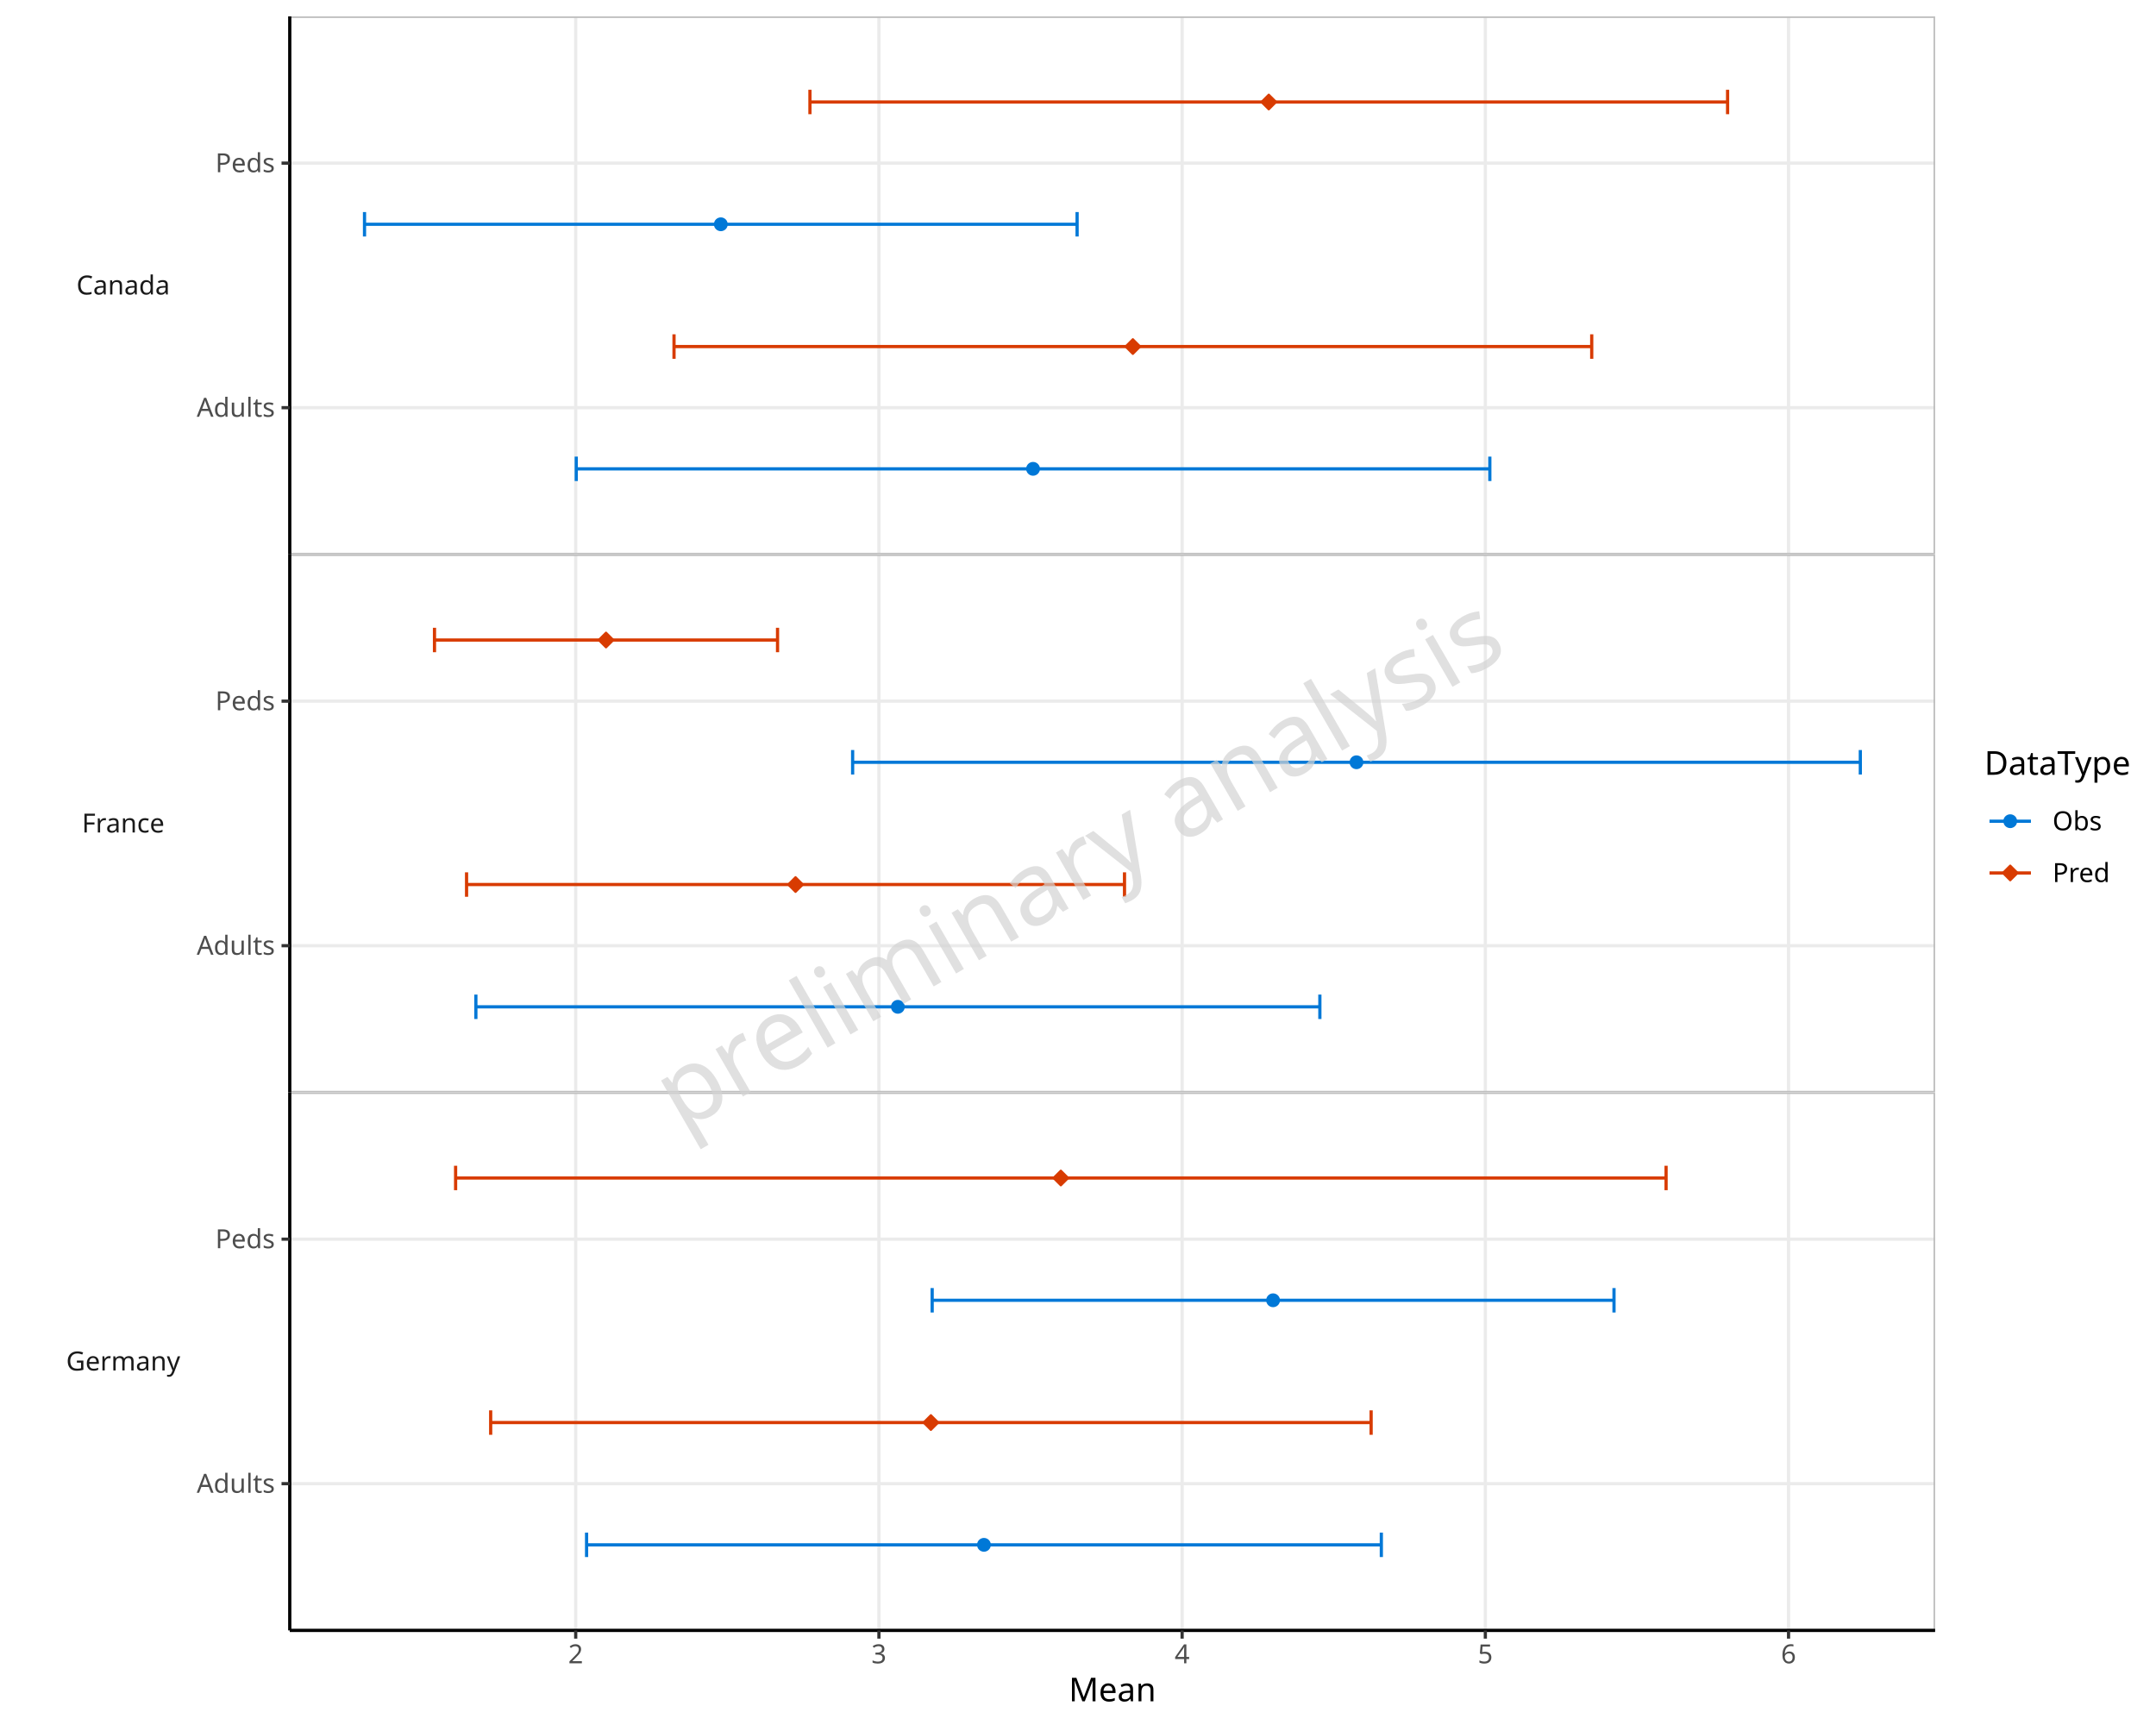
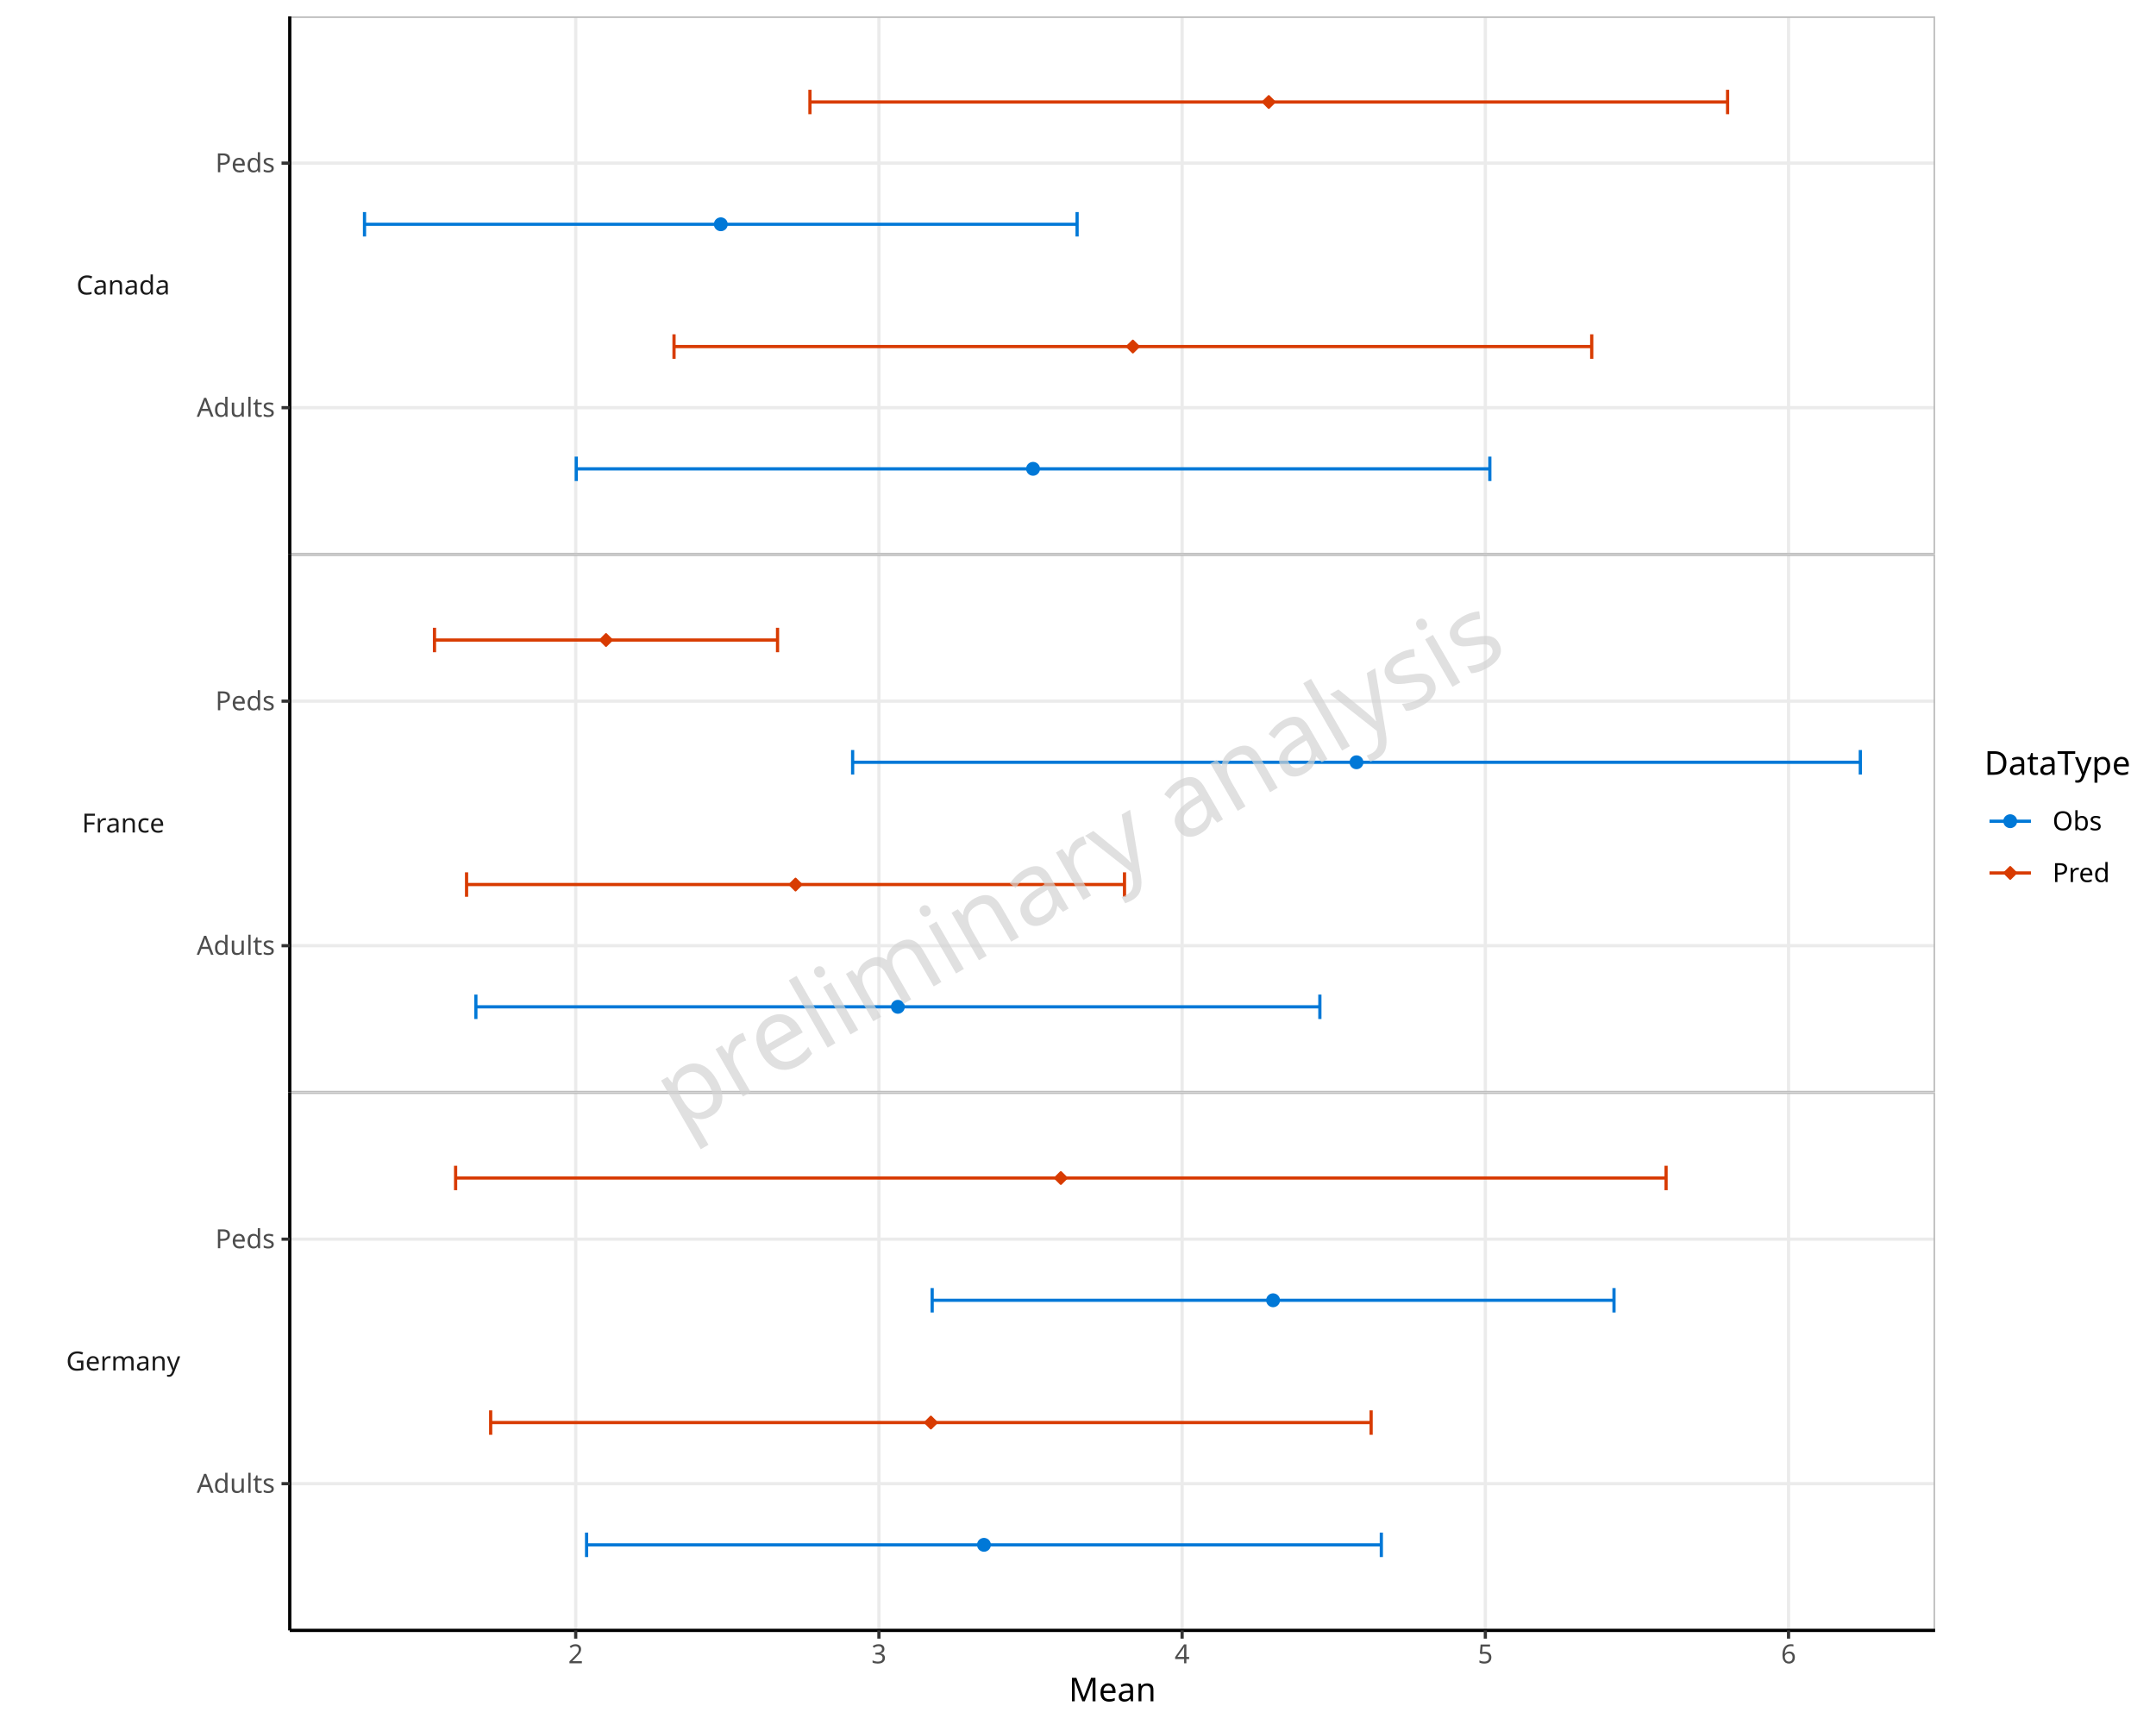
<svg xmlns="http://www.w3.org/2000/svg" class="svglite" data-engine-version="2.0" width="720.00pt" height="576.00pt" viewBox="0 0 720.00 576.00">
  <defs>
    <style type="text/css">
    .svglite line, .svglite polyline, .svglite polygon, .svglite path, .svglite rect, .svglite circle {
      fill: none;
      stroke: #000000;
      stroke-linecap: round;
      stroke-linejoin: round;
      stroke-miterlimit: 10.00;
    }
  </style>
  </defs>
  <rect width="100%" height="100%" style="stroke: none; fill: #FFFFFF;" />
  <defs>
    <clipPath id="cpMC4wMHw3MjAuMDB8MC4wMHw1NzYuMDA=">
      <rect x="0.00" y="0.00" width="720.00" height="576.00" />
    </clipPath>
  </defs>
  <g clip-path="url(#cpMC4wMHw3MjAuMDB8MC4wMHw1NzYuMDA=)">
    <rect x="0" y="0.00" width="720.00" height="576.00" style="stroke-width: 1.07; stroke: #FFFFFF; fill: #FFFFFF;" />
  </g>
  <defs>
    <clipPath id="cpOTYuNzZ8NjQ2LjI0fDUuNDh8MTg1LjEz">
      <rect x="96.76" y="5.48" width="549.48" height="179.65" />
    </clipPath>
  </defs>
  <g clip-path="url(#cpOTYuNzZ8NjQ2LjI0fDUuNDh8MTg1LjEz)">
    <rect x="96.76" y="5.48" width="549.48" height="179.65" style="stroke-width: 1.07; stroke: none; fill: #FFFFFF;" />
    <polyline points="96.76,136.13 646.24,136.13 " style="stroke-width: 1.07; stroke: #EBEBEB; stroke-linecap: butt;" />
    <polyline points="96.76,54.47 646.24,54.47 " style="stroke-width: 1.07; stroke: #EBEBEB; stroke-linecap: butt;" />
    <polyline points="192.26,185.13 192.26,5.48 " style="stroke-width: 1.07; stroke: #EBEBEB; stroke-linecap: butt;" />
    <polyline points="293.52,185.13 293.52,5.48 " style="stroke-width: 1.07; stroke: #EBEBEB; stroke-linecap: butt;" />
    <polyline points="394.77,185.13 394.77,5.48 " style="stroke-width: 1.07; stroke: #EBEBEB; stroke-linecap: butt;" />
    <polyline points="496.03,185.13 496.03,5.48 " style="stroke-width: 1.07; stroke: #EBEBEB; stroke-linecap: butt;" />
    <polyline points="597.29,185.13 597.29,5.48 " style="stroke-width: 1.07; stroke: #EBEBEB; stroke-linecap: butt;" />
-     <circle cx="344.99" cy="156.55" r="1.95" style="stroke-width: 0.71; stroke: #0078D7; fill: #0078D7;" />
-     <circle cx="240.72" cy="74.89" r="1.95" style="stroke-width: 0.71; stroke: #0078D7; fill: #0078D7;" />
-     <polygon points="378.32,118.17 380.77,115.72 378.32,113.27 375.87,115.72 " style="stroke-width: 0.71; stroke: #D83B01; fill: #D83B01;" />
-     <polygon points="423.71,36.51 426.16,34.06 423.71,31.61 421.26,34.06 " style="stroke-width: 0.71; stroke: #D83B01; fill: #D83B01;" />
+     <polygon points="346.95,156.55 346.94,156.35 346.91,156.16 346.86,155.98 346.80,155.80 346.71,155.62 346.62,155.46 346.50,155.30 346.37,155.16 346.23,155.03 346.08,154.92 345.91,154.82 345.74,154.74 345.56,154.67 345.37,154.63 345.18,154.60 344.99,154.59 344.80,154.60 344.61,154.63 344.42,154.67 344.24,154.74 344.07,154.82 343.90,154.92 343.75,155.03 343.61,155.16 343.48,155.30 343.36,155.46 343.26,155.62 343.18,155.80 343.12,155.98 343.07,156.16 343.04,156.35 343.03,156.55 343.04,156.74 343.07,156.93 343.12,157.11 343.18,157.29 343.26,157.47 343.36,157.63 343.48,157.79 343.61,157.93 343.75,158.06 343.90,158.17 344.07,158.27 344.24,158.35 344.42,158.42 344.61,158.46 344.80,158.49 344.99,158.50 345.18,158.49 345.37,158.46 345.56,158.42 345.74,158.35 345.91,158.27 346.08,158.17 346.23,158.06 346.37,157.93 346.50,157.79 346.62,157.63 346.71,157.47 346.80,157.29 346.86,157.11 346.91,156.93 346.94,156.74 " style="stroke-width: 0.71; stroke: #0078D7; fill: #0078D7;" />
+     <polygon points="242.67,74.89 242.66,74.70 242.63,74.51 242.59,74.32 242.52,74.14 242.44,73.97 242.34,73.80 242.23,73.65 242.10,73.51 241.96,73.38 241.80,73.26 241.64,73.16 241.46,73.08 241.28,73.02 241.10,72.97 240.91,72.94 240.72,72.93 240.52,72.94 240.33,72.97 240.15,73.02 239.97,73.08 239.79,73.16 239.63,73.26 239.48,73.38 239.33,73.51 239.20,73.65 239.09,73.80 238.99,73.97 238.91,74.14 238.84,74.32 238.80,74.51 238.77,74.70 238.76,74.89 238.77,75.08 238.80,75.27 238.84,75.46 238.91,75.64 238.99,75.81 239.09,75.97 239.20,76.13 239.33,76.27 239.48,76.40 239.63,76.51 239.79,76.61 239.97,76.70 240.15,76.76 240.33,76.81 240.52,76.83 240.72,76.84 240.91,76.83 241.10,76.81 241.28,76.76 241.46,76.70 241.64,76.61 241.80,76.51 241.96,76.40 242.10,76.27 242.23,76.13 242.34,75.97 242.44,75.81 242.52,75.64 242.59,75.46 242.63,75.27 242.66,75.08 " style="stroke-width: 0.71; stroke: #0078D7; fill: #0078D7;" />
+     <polygon points="380.28,115.72 378.32,113.76 376.36,115.72 378.32,117.67 " style="stroke-width: 0.71; stroke: #D83B01; fill: #D83B01;" />
+     <polygon points="425.66,34.06 423.71,32.10 421.75,34.06 423.71,36.02 " style="stroke-width: 0.71; stroke: #D83B01; fill: #D83B01;" />
    <polyline points="497.53,160.63 497.53,152.46 " style="stroke-width: 1.07; stroke: #0078D7; stroke-linecap: butt;" />
    <polyline points="497.53,156.55 192.44,156.55 " style="stroke-width: 1.07; stroke: #0078D7; stroke-linecap: butt;" />
    <polyline points="192.44,160.63 192.44,152.46 " style="stroke-width: 1.07; stroke: #0078D7; stroke-linecap: butt;" />
    <polyline points="359.70,78.97 359.70,70.81 " style="stroke-width: 1.07; stroke: #0078D7; stroke-linecap: butt;" />
    <polyline points="359.70,74.89 121.73,74.89 " style="stroke-width: 1.07; stroke: #0078D7; stroke-linecap: butt;" />
    <polyline points="121.73,78.97 121.73,70.81 " style="stroke-width: 1.07; stroke: #0078D7; stroke-linecap: butt;" />
    <polyline points="531.56,119.80 531.56,111.63 " style="stroke-width: 1.07; stroke: #D83B01; stroke-linecap: butt;" />
    <polyline points="531.56,115.72 225.09,115.72 " style="stroke-width: 1.07; stroke: #D83B01; stroke-linecap: butt;" />
    <polyline points="225.09,119.80 225.09,111.63 " style="stroke-width: 1.07; stroke: #D83B01; stroke-linecap: butt;" />
    <polyline points="576.93,38.14 576.93,29.98 " style="stroke-width: 1.07; stroke: #D83B01; stroke-linecap: butt;" />
    <polyline points="576.93,34.06 270.48,34.06 " style="stroke-width: 1.07; stroke: #D83B01; stroke-linecap: butt;" />
    <polyline points="270.48,38.14 270.48,29.98 " style="stroke-width: 1.07; stroke: #D83B01; stroke-linecap: butt;" />
    <rect x="96.76" y="5.48" width="549.48" height="179.65" style="stroke-width: 1.07; stroke: #BEBEBE;" />
  </g>
  <g clip-path="url(#cpMC4wMHw3MjAuMDB8MC4wMHw1NzYuMDA=)">
</g>
  <defs>
    <clipPath id="cpOTYuNzZ8NjQ2LjI0fDE4NS4xM3wzNjQuNzc=">
      <rect x="96.76" y="185.13" width="549.48" height="179.65" />
    </clipPath>
  </defs>
  <g clip-path="url(#cpOTYuNzZ8NjQ2LjI0fDE4NS4xM3wzNjQuNzc=)">
    <rect x="96.76" y="185.13" width="549.48" height="179.65" style="stroke-width: 1.07; stroke: none; fill: #FFFFFF;" />
    <polyline points="96.76,315.78 646.24,315.78 " style="stroke-width: 1.07; stroke: #EBEBEB; stroke-linecap: butt;" />
    <polyline points="96.76,234.12 646.24,234.12 " style="stroke-width: 1.07; stroke: #EBEBEB; stroke-linecap: butt;" />
    <polyline points="192.26,364.77 192.26,185.13 " style="stroke-width: 1.07; stroke: #EBEBEB; stroke-linecap: butt;" />
    <polyline points="293.52,364.77 293.52,185.13 " style="stroke-width: 1.07; stroke: #EBEBEB; stroke-linecap: butt;" />
    <polyline points="394.77,364.77 394.77,185.13 " style="stroke-width: 1.07; stroke: #EBEBEB; stroke-linecap: butt;" />
    <polyline points="496.03,364.77 496.03,185.13 " style="stroke-width: 1.07; stroke: #EBEBEB; stroke-linecap: butt;" />
    <polyline points="597.29,364.77 597.29,185.13 " style="stroke-width: 1.07; stroke: #EBEBEB; stroke-linecap: butt;" />
-     <circle cx="299.84" cy="336.19" r="1.95" style="stroke-width: 0.71; stroke: #0078D7; fill: #0078D7;" />
-     <circle cx="453.00" cy="254.53" r="1.95" style="stroke-width: 0.71; stroke: #0078D7; fill: #0078D7;" />
-     <polygon points="265.67,297.81 268.12,295.36 265.67,292.91 263.22,295.36 " style="stroke-width: 0.71; stroke: #D83B01; fill: #D83B01;" />
-     <polygon points="202.38,216.16 204.83,213.71 202.38,211.26 199.93,213.71 " style="stroke-width: 0.71; stroke: #D83B01; fill: #D83B01;" />
+     <polygon points="301.80,336.19 301.79,336.00 301.76,335.81 301.72,335.62 301.65,335.44 301.57,335.27 301.47,335.10 301.36,334.95 301.23,334.81 301.09,334.68 300.93,334.56 300.77,334.47 300.59,334.38 300.41,334.32 300.23,334.27 300.04,334.24 299.84,334.24 299.65,334.24 299.46,334.27 299.28,334.32 299.10,334.38 298.92,334.47 298.76,334.56 298.60,334.68 298.46,334.81 298.33,334.95 298.22,335.10 298.12,335.27 298.04,335.44 297.97,335.62 297.93,335.81 297.90,336.00 297.89,336.19 297.90,336.38 297.93,336.57 297.97,336.76 298.04,336.94 298.12,337.11 298.22,337.28 298.33,337.43 298.46,337.57 298.60,337.70 298.76,337.82 298.92,337.92 299.10,338.00 299.28,338.06 299.46,338.11 299.65,338.14 299.84,338.15 300.04,338.14 300.23,338.11 300.41,338.06 300.59,338.00 300.77,337.92 300.93,337.82 301.09,337.70 301.23,337.57 301.36,337.43 301.47,337.28 301.57,337.11 301.65,336.94 301.72,336.76 301.76,336.57 301.79,336.38 " style="stroke-width: 0.71; stroke: #0078D7; fill: #0078D7;" />
+     <polygon points="454.95,254.53 454.95,254.34 454.92,254.15 454.87,253.97 454.81,253.79 454.72,253.61 454.63,253.45 454.51,253.29 454.38,253.15 454.24,253.02 454.09,252.91 453.92,252.81 453.75,252.73 453.57,252.66 453.38,252.62 453.19,252.59 453.00,252.58 452.81,252.59 452.62,252.62 452.43,252.66 452.25,252.73 452.08,252.81 451.91,252.91 451.76,253.02 451.62,253.15 451.49,253.29 451.37,253.45 451.27,253.61 451.19,253.79 451.13,253.97 451.08,254.15 451.05,254.34 451.04,254.53 451.05,254.73 451.08,254.92 451.13,255.10 451.19,255.28 451.27,255.46 451.37,255.62 451.49,255.77 451.62,255.92 451.76,256.05 451.91,256.16 452.08,256.26 452.25,256.34 452.43,256.41 452.62,256.45 452.81,256.48 453.00,256.49 453.19,256.48 453.38,256.45 453.57,256.41 453.75,256.34 453.92,256.26 454.09,256.16 454.24,256.05 454.38,255.92 454.51,255.77 454.63,255.62 454.72,255.46 454.81,255.28 454.87,255.10 454.92,254.92 454.95,254.73 " style="stroke-width: 0.71; stroke: #0078D7; fill: #0078D7;" />
+     <polygon points="267.63,295.36 265.67,293.41 263.71,295.36 265.67,297.32 " style="stroke-width: 0.71; stroke: #D83B01; fill: #D83B01;" />
+     <polygon points="204.34,213.71 202.38,211.75 200.43,213.71 202.38,215.66 " style="stroke-width: 0.71; stroke: #D83B01; fill: #D83B01;" />
    <polyline points="440.77,340.27 440.77,332.11 " style="stroke-width: 1.07; stroke: #0078D7; stroke-linecap: butt;" />
    <polyline points="440.77,336.19 158.92,336.19 " style="stroke-width: 1.07; stroke: #0078D7; stroke-linecap: butt;" />
    <polyline points="158.92,340.27 158.92,332.11 " style="stroke-width: 1.07; stroke: #0078D7; stroke-linecap: butt;" />
    <polyline points="621.26,258.62 621.26,250.45 " style="stroke-width: 1.07; stroke: #0078D7; stroke-linecap: butt;" />
    <polyline points="621.26,254.53 284.74,254.53 " style="stroke-width: 1.07; stroke: #0078D7; stroke-linecap: butt;" />
    <polyline points="284.74,258.62 284.74,250.45 " style="stroke-width: 1.07; stroke: #0078D7; stroke-linecap: butt;" />
    <polyline points="375.53,299.45 375.53,291.28 " style="stroke-width: 1.07; stroke: #D83B01; stroke-linecap: butt;" />
    <polyline points="375.53,295.36 155.81,295.36 " style="stroke-width: 1.07; stroke: #D83B01; stroke-linecap: butt;" />
    <polyline points="155.81,299.45 155.81,291.28 " style="stroke-width: 1.07; stroke: #D83B01; stroke-linecap: butt;" />
    <polyline points="259.66,217.79 259.66,209.62 " style="stroke-width: 1.07; stroke: #D83B01; stroke-linecap: butt;" />
    <polyline points="259.66,213.71 145.10,213.71 " style="stroke-width: 1.07; stroke: #D83B01; stroke-linecap: butt;" />
    <polyline points="145.10,217.79 145.10,209.62 " style="stroke-width: 1.07; stroke: #D83B01; stroke-linecap: butt;" />
    <rect x="96.76" y="185.13" width="549.48" height="179.65" style="stroke-width: 1.07; stroke: #BEBEBE;" />
  </g>
  <g clip-path="url(#cpMC4wMHw3MjAuMDB8MC4wMHw1NzYuMDA=)">
</g>
  <defs>
    <clipPath id="cpOTYuNzZ8NjQ2LjI0fDM2NC43N3w1NDQuNDI=">
      <rect x="96.76" y="364.77" width="549.48" height="179.65" />
    </clipPath>
  </defs>
  <g clip-path="url(#cpOTYuNzZ8NjQ2LjI0fDM2NC43N3w1NDQuNDI=)">
    <rect x="96.76" y="364.77" width="549.48" height="179.65" style="stroke-width: 1.07; stroke: none; fill: #FFFFFF;" />
    <polyline points="96.76,495.42 646.24,495.42 " style="stroke-width: 1.07; stroke: #EBEBEB; stroke-linecap: butt;" />
    <polyline points="96.76,413.77 646.24,413.77 " style="stroke-width: 1.07; stroke: #EBEBEB; stroke-linecap: butt;" />
    <polyline points="192.26,544.42 192.26,364.77 " style="stroke-width: 1.07; stroke: #EBEBEB; stroke-linecap: butt;" />
    <polyline points="293.52,544.42 293.52,364.77 " style="stroke-width: 1.07; stroke: #EBEBEB; stroke-linecap: butt;" />
    <polyline points="394.77,544.42 394.77,364.77 " style="stroke-width: 1.07; stroke: #EBEBEB; stroke-linecap: butt;" />
    <polyline points="496.03,544.42 496.03,364.77 " style="stroke-width: 1.07; stroke: #EBEBEB; stroke-linecap: butt;" />
    <polyline points="597.29,544.42 597.29,364.77 " style="stroke-width: 1.07; stroke: #EBEBEB; stroke-linecap: butt;" />
-     <circle cx="328.59" cy="515.84" r="1.95" style="stroke-width: 0.71; stroke: #0078D7; fill: #0078D7;" />
-     <circle cx="425.15" cy="434.18" r="1.95" style="stroke-width: 0.71; stroke: #0078D7; fill: #0078D7;" />
-     <polygon points="310.87,477.46 313.32,475.01 310.87,472.56 308.42,475.01 " style="stroke-width: 0.71; stroke: #D83B01; fill: #D83B01;" />
-     <polygon points="354.27,395.80 356.72,393.35 354.27,390.90 351.82,393.35 " style="stroke-width: 0.71; stroke: #D83B01; fill: #D83B01;" />
+     <polygon points="330.55,515.84 330.54,515.65 330.51,515.46 330.47,515.27 330.40,515.09 330.32,514.92 330.22,514.75 330.11,514.60 329.98,514.45 329.84,514.33 329.68,514.21 329.52,514.11 329.34,514.03 329.16,513.97 328.98,513.92 328.79,513.89 328.59,513.88 328.40,513.89 328.21,513.92 328.03,513.97 327.85,514.03 327.67,514.11 327.51,514.21 327.35,514.33 327.21,514.45 327.08,514.60 326.97,514.75 326.87,514.92 326.79,515.09 326.72,515.27 326.68,515.46 326.65,515.65 326.64,515.84 326.65,516.03 326.68,516.22 326.72,516.40 326.79,516.59 326.87,516.76 326.97,516.92 327.08,517.08 327.21,517.22 327.35,517.35 327.51,517.46 327.67,517.56 327.85,517.64 328.03,517.71 328.21,517.76 328.40,517.78 328.59,517.79 328.79,517.78 328.98,517.76 329.16,517.71 329.34,517.64 329.52,517.56 329.68,517.46 329.84,517.35 329.98,517.22 330.11,517.08 330.22,516.92 330.32,516.76 330.40,516.59 330.47,516.40 330.51,516.22 330.54,516.03 " style="stroke-width: 0.71; stroke: #0078D7; fill: #0078D7;" />
+     <polygon points="427.11,434.18 427.10,433.99 427.07,433.80 427.02,433.61 426.96,433.43 426.88,433.26 426.78,433.09 426.66,432.94 426.54,432.80 426.39,432.67 426.24,432.55 426.07,432.45 425.90,432.37 425.72,432.31 425.53,432.26 425.34,432.23 425.15,432.22 424.96,432.23 424.77,432.26 424.58,432.31 424.40,432.37 424.23,432.45 424.07,432.55 423.91,432.67 423.77,432.80 423.64,432.94 423.53,433.09 423.43,433.26 423.35,433.43 423.28,433.61 423.23,433.80 423.21,433.99 423.20,434.18 423.21,434.37 423.23,434.56 423.28,434.75 423.35,434.93 423.43,435.10 423.53,435.27 423.64,435.42 423.77,435.56 423.91,435.69 424.07,435.81 424.23,435.90 424.40,435.99 424.58,436.05 424.77,436.10 424.96,436.13 425.15,436.14 425.34,436.13 425.53,436.10 425.72,436.05 425.90,435.99 426.07,435.90 426.24,435.81 426.39,435.69 426.54,435.56 426.66,435.42 426.78,435.27 426.88,435.10 426.96,434.93 427.02,434.75 427.07,434.56 427.10,434.37 " style="stroke-width: 0.71; stroke: #0078D7; fill: #0078D7;" />
+     <polygon points="312.83,475.01 310.87,473.05 308.92,475.01 310.87,476.96 " style="stroke-width: 0.71; stroke: #D83B01; fill: #D83B01;" />
+     <polygon points="356.23,393.35 354.27,391.40 352.32,393.35 354.27,395.31 " style="stroke-width: 0.71; stroke: #D83B01; fill: #D83B01;" />
    <polyline points="461.30,519.92 461.30,511.75 " style="stroke-width: 1.07; stroke: #0078D7; stroke-linecap: butt;" />
    <polyline points="461.30,515.84 195.89,515.84 " style="stroke-width: 1.07; stroke: #0078D7; stroke-linecap: butt;" />
    <polyline points="195.89,519.92 195.89,511.75 " style="stroke-width: 1.07; stroke: #0078D7; stroke-linecap: butt;" />
    <polyline points="539.00,438.26 539.00,430.10 " style="stroke-width: 1.07; stroke: #0078D7; stroke-linecap: butt;" />
    <polyline points="539.00,434.18 311.30,434.18 " style="stroke-width: 1.07; stroke: #0078D7; stroke-linecap: butt;" />
    <polyline points="311.30,438.26 311.30,430.10 " style="stroke-width: 1.07; stroke: #0078D7; stroke-linecap: butt;" />
    <polyline points="457.89,479.09 457.89,470.93 " style="stroke-width: 1.07; stroke: #D83B01; stroke-linecap: butt;" />
    <polyline points="457.89,475.01 163.86,475.01 " style="stroke-width: 1.07; stroke: #D83B01; stroke-linecap: butt;" />
    <polyline points="163.86,479.09 163.86,470.93 " style="stroke-width: 1.07; stroke: #D83B01; stroke-linecap: butt;" />
    <polyline points="556.39,397.43 556.39,389.27 " style="stroke-width: 1.07; stroke: #D83B01; stroke-linecap: butt;" />
    <polyline points="556.39,393.35 152.15,393.35 " style="stroke-width: 1.07; stroke: #D83B01; stroke-linecap: butt;" />
    <polyline points="152.15,397.43 152.15,389.27 " style="stroke-width: 1.07; stroke: #D83B01; stroke-linecap: butt;" />
    <rect x="96.76" y="364.77" width="549.48" height="179.65" style="stroke-width: 1.07; stroke: #BEBEBE;" />
  </g>
  <g clip-path="url(#cpMC4wMHw3MjAuMDB8MC4wMHw1NzYuMDA=)">
</g>
  <defs>
    <clipPath id="cpMTguMjF8NjQuMDd8NS40OHwxODUuMTM=">
      <rect x="18.21" y="5.48" width="45.87" height="179.65" />
    </clipPath>
  </defs>
  <g clip-path="url(#cpMTguMjF8NjQuMDd8NS40OHwxODUuMTM=)">
    <rect x="18.21" y="5.48" width="45.87" height="179.65" style="stroke-width: 1.07; stroke: none;" />
    <text x="41.14" y="98.33" text-anchor="middle" style="font-size: 8.80px; fill: #1A1A1A; font-family: sans;" textLength="30.83px" lengthAdjust="spacingAndGlyphs">Canada</text>
  </g>
  <g clip-path="url(#cpMC4wMHw3MjAuMDB8MC4wMHw1NzYuMDA=)">
</g>
  <defs>
    <clipPath id="cpMTguMjF8NjQuMDd8MTg1LjEzfDM2NC43Nw==">
      <rect x="18.21" y="185.13" width="45.87" height="179.65" />
    </clipPath>
  </defs>
  <g clip-path="url(#cpMTguMjF8NjQuMDd8MTg1LjEzfDM2NC43Nw==)">
    <rect x="18.21" y="185.13" width="45.87" height="179.65" style="stroke-width: 1.07; stroke: none;" />
    <text x="41.14" y="277.98" text-anchor="middle" style="font-size: 8.80px; fill: #1A1A1A; font-family: sans;" textLength="27.39px" lengthAdjust="spacingAndGlyphs">France</text>
  </g>
  <g clip-path="url(#cpMC4wMHw3MjAuMDB8MC4wMHw1NzYuMDA=)">
</g>
  <defs>
    <clipPath id="cpMTguMjF8NjQuMDd8MzY0Ljc3fDU0NC40Mg==">
      <rect x="18.21" y="364.77" width="45.87" height="179.65" />
    </clipPath>
  </defs>
  <g clip-path="url(#cpMTguMjF8NjQuMDd8MzY0Ljc3fDU0NC40Mg==)">
    <rect x="18.21" y="364.77" width="45.87" height="179.65" style="stroke-width: 1.07; stroke: none;" />
    <text x="41.14" y="457.62" text-anchor="middle" style="font-size: 8.80px; fill: #1A1A1A; font-family: sans;" textLength="36.20px" lengthAdjust="spacingAndGlyphs">Germany</text>
  </g>
  <g clip-path="url(#cpMC4wMHw3MjAuMDB8MC4wMHw1NzYuMDA=)">
    <polyline points="96.76,544.42 646.24,544.42 " style="stroke-width: 1.07; stroke-linecap: butt;" />
    <polyline points="192.26,547.16 192.26,544.42 " style="stroke-width: 1.07; stroke: #333333; stroke-linecap: butt;" />
    <polyline points="293.52,547.16 293.52,544.42 " style="stroke-width: 1.07; stroke: #333333; stroke-linecap: butt;" />
    <polyline points="394.77,547.16 394.77,544.42 " style="stroke-width: 1.07; stroke: #333333; stroke-linecap: butt;" />
    <polyline points="496.03,547.16 496.03,544.42 " style="stroke-width: 1.07; stroke: #333333; stroke-linecap: butt;" />
    <polyline points="597.29,547.16 597.29,544.42 " style="stroke-width: 1.07; stroke: #333333; stroke-linecap: butt;" />
    <text x="192.26" y="555.40" text-anchor="middle" style="font-size: 8.80px; fill: #4D4D4D; font-family: sans;" textLength="4.89px" lengthAdjust="spacingAndGlyphs">2</text>
    <text x="293.52" y="555.40" text-anchor="middle" style="font-size: 8.80px; fill: #4D4D4D; font-family: sans;" textLength="4.89px" lengthAdjust="spacingAndGlyphs">3</text>
    <text x="394.77" y="555.40" text-anchor="middle" style="font-size: 8.80px; fill: #4D4D4D; font-family: sans;" textLength="4.89px" lengthAdjust="spacingAndGlyphs">4</text>
    <text x="496.03" y="555.40" text-anchor="middle" style="font-size: 8.80px; fill: #4D4D4D; font-family: sans;" textLength="4.89px" lengthAdjust="spacingAndGlyphs">5</text>
    <text x="597.29" y="555.40" text-anchor="middle" style="font-size: 8.80px; fill: #4D4D4D; font-family: sans;" textLength="4.89px" lengthAdjust="spacingAndGlyphs">6</text>
    <polyline points="96.76,185.13 96.76,5.48 " style="stroke-width: 1.07; stroke-linecap: butt;" />
    <text x="91.83" y="139.16" text-anchor="end" style="font-size: 8.80px; fill: #4D4D4D; font-family: sans;" textLength="24.46px" lengthAdjust="spacingAndGlyphs">Adults</text>
    <text x="91.83" y="57.50" text-anchor="end" style="font-size: 8.80px; fill: #4D4D4D; font-family: sans;" textLength="20.06px" lengthAdjust="spacingAndGlyphs">Peds</text>
    <polyline points="94.02,136.13 96.76,136.13 " style="stroke-width: 1.07; stroke: #333333; stroke-linecap: butt;" />
    <polyline points="94.02,54.47 96.76,54.47 " style="stroke-width: 1.07; stroke: #333333; stroke-linecap: butt;" />
    <polyline points="96.76,364.77 96.76,185.13 " style="stroke-width: 1.07; stroke-linecap: butt;" />
    <text x="91.83" y="318.80" text-anchor="end" style="font-size: 8.80px; fill: #4D4D4D; font-family: sans;" textLength="24.46px" lengthAdjust="spacingAndGlyphs">Adults</text>
    <text x="91.83" y="237.15" text-anchor="end" style="font-size: 8.80px; fill: #4D4D4D; font-family: sans;" textLength="20.06px" lengthAdjust="spacingAndGlyphs">Peds</text>
    <polyline points="94.02,315.78 96.76,315.78 " style="stroke-width: 1.07; stroke: #333333; stroke-linecap: butt;" />
    <polyline points="94.02,234.12 96.76,234.12 " style="stroke-width: 1.07; stroke: #333333; stroke-linecap: butt;" />
    <polyline points="96.76,544.42 96.76,364.77 " style="stroke-width: 1.07; stroke-linecap: butt;" />
    <text x="91.83" y="498.45" text-anchor="end" style="font-size: 8.80px; fill: #4D4D4D; font-family: sans;" textLength="24.46px" lengthAdjust="spacingAndGlyphs">Adults</text>
    <text x="91.83" y="416.79" text-anchor="end" style="font-size: 8.80px; fill: #4D4D4D; font-family: sans;" textLength="20.06px" lengthAdjust="spacingAndGlyphs">Peds</text>
    <polyline points="94.02,495.42 96.76,495.42 " style="stroke-width: 1.07; stroke: #333333; stroke-linecap: butt;" />
    <polyline points="94.02,413.77 96.76,413.77 " style="stroke-width: 1.07; stroke: #333333; stroke-linecap: butt;" />
    <text x="371.50" y="568.10" text-anchor="middle" style="font-size: 11.00px; font-family: sans;" textLength="27.52px" lengthAdjust="spacingAndGlyphs">Mean</text>
    <rect x="657.20" y="244.29" width="57.32" height="61.32" style="stroke-width: 1.07; stroke: none; fill: #FFFFFF;" />
    <text x="662.68" y="258.71" style="font-size: 11.00px; font-family: sans;" textLength="47.70px" lengthAdjust="spacingAndGlyphs">DataType</text>
    <rect x="662.68" y="265.57" width="17.28" height="17.28" style="stroke-width: 1.07; stroke: none; fill: #FFFFFF;" />
-     <circle cx="671.32" cy="274.21" r="1.95" style="stroke-width: 0.71; stroke: #0078D7; fill: #0078D7;" />
+     <polygon points="673.27,274.21 673.26,274.02 673.23,273.83 673.19,273.64 673.12,273.46 673.04,273.29 672.94,273.12 672.83,272.97 672.70,272.82 672.56,272.70 672.40,272.58 672.24,272.48 672.06,272.40 671.88,272.34 671.70,272.29 671.51,272.26 671.32,272.25 671.12,272.26 670.93,272.29 670.75,272.34 670.57,272.40 670.39,272.48 670.23,272.58 670.08,272.70 669.93,272.82 669.80,272.97 669.69,273.12 669.59,273.29 669.51,273.46 669.44,273.64 669.40,273.83 669.37,274.02 669.36,274.21 669.37,274.40 669.40,274.59 669.44,274.77 669.51,274.96 669.59,275.13 669.69,275.29 669.80,275.45 669.93,275.59 670.08,275.72 670.23,275.83 670.39,275.93 670.57,276.01 670.75,276.08 670.93,276.13 671.12,276.15 671.32,276.16 671.51,276.15 671.70,276.13 671.88,276.08 672.06,276.01 672.24,275.93 672.40,275.83 672.56,275.72 672.70,275.59 672.83,275.45 672.94,275.29 673.04,275.13 673.12,274.96 673.19,274.77 673.23,274.59 673.26,274.40 " style="stroke-width: 0.71; stroke: #0078D7; fill: #0078D7;" />
    <line x1="664.40" y1="274.21" x2="678.23" y2="274.21" style="stroke-width: 1.07; stroke: #0078D7; stroke-linecap: butt;" />
    <rect x="662.68" y="282.85" width="17.28" height="17.28" style="stroke-width: 1.07; stroke: none; fill: #FFFFFF;" />
-     <polygon points="671.32,293.94 673.77,291.49 671.32,289.04 668.87,291.49 " style="stroke-width: 0.71; stroke: #D83B01; fill: #D83B01;" />
+     <polygon points="673.27,291.49 671.32,289.53 669.36,291.49 671.32,293.44 " style="stroke-width: 0.71; stroke: #D83B01; fill: #D83B01;" />
    <line x1="664.40" y1="291.49" x2="678.23" y2="291.49" style="stroke-width: 1.07; stroke: #D83B01; stroke-linecap: butt;" />
    <text x="685.44" y="277.24" style="font-size: 8.80px; font-family: sans;" textLength="16.15px" lengthAdjust="spacingAndGlyphs">Obs</text>
    <text x="685.44" y="294.52" style="font-size: 8.80px; font-family: sans;" textLength="18.59px" lengthAdjust="spacingAndGlyphs">Pred</text>
    <text transform="translate(365.87,298.17) rotate(-30)" text-anchor="middle" style="font-size: 34.14px; fill: #D3D3D3; fill-opacity: 0.70; font-family: sans;" textLength="299.85px" lengthAdjust="spacingAndGlyphs">preliminary analysis</text>
  </g>
</svg>
